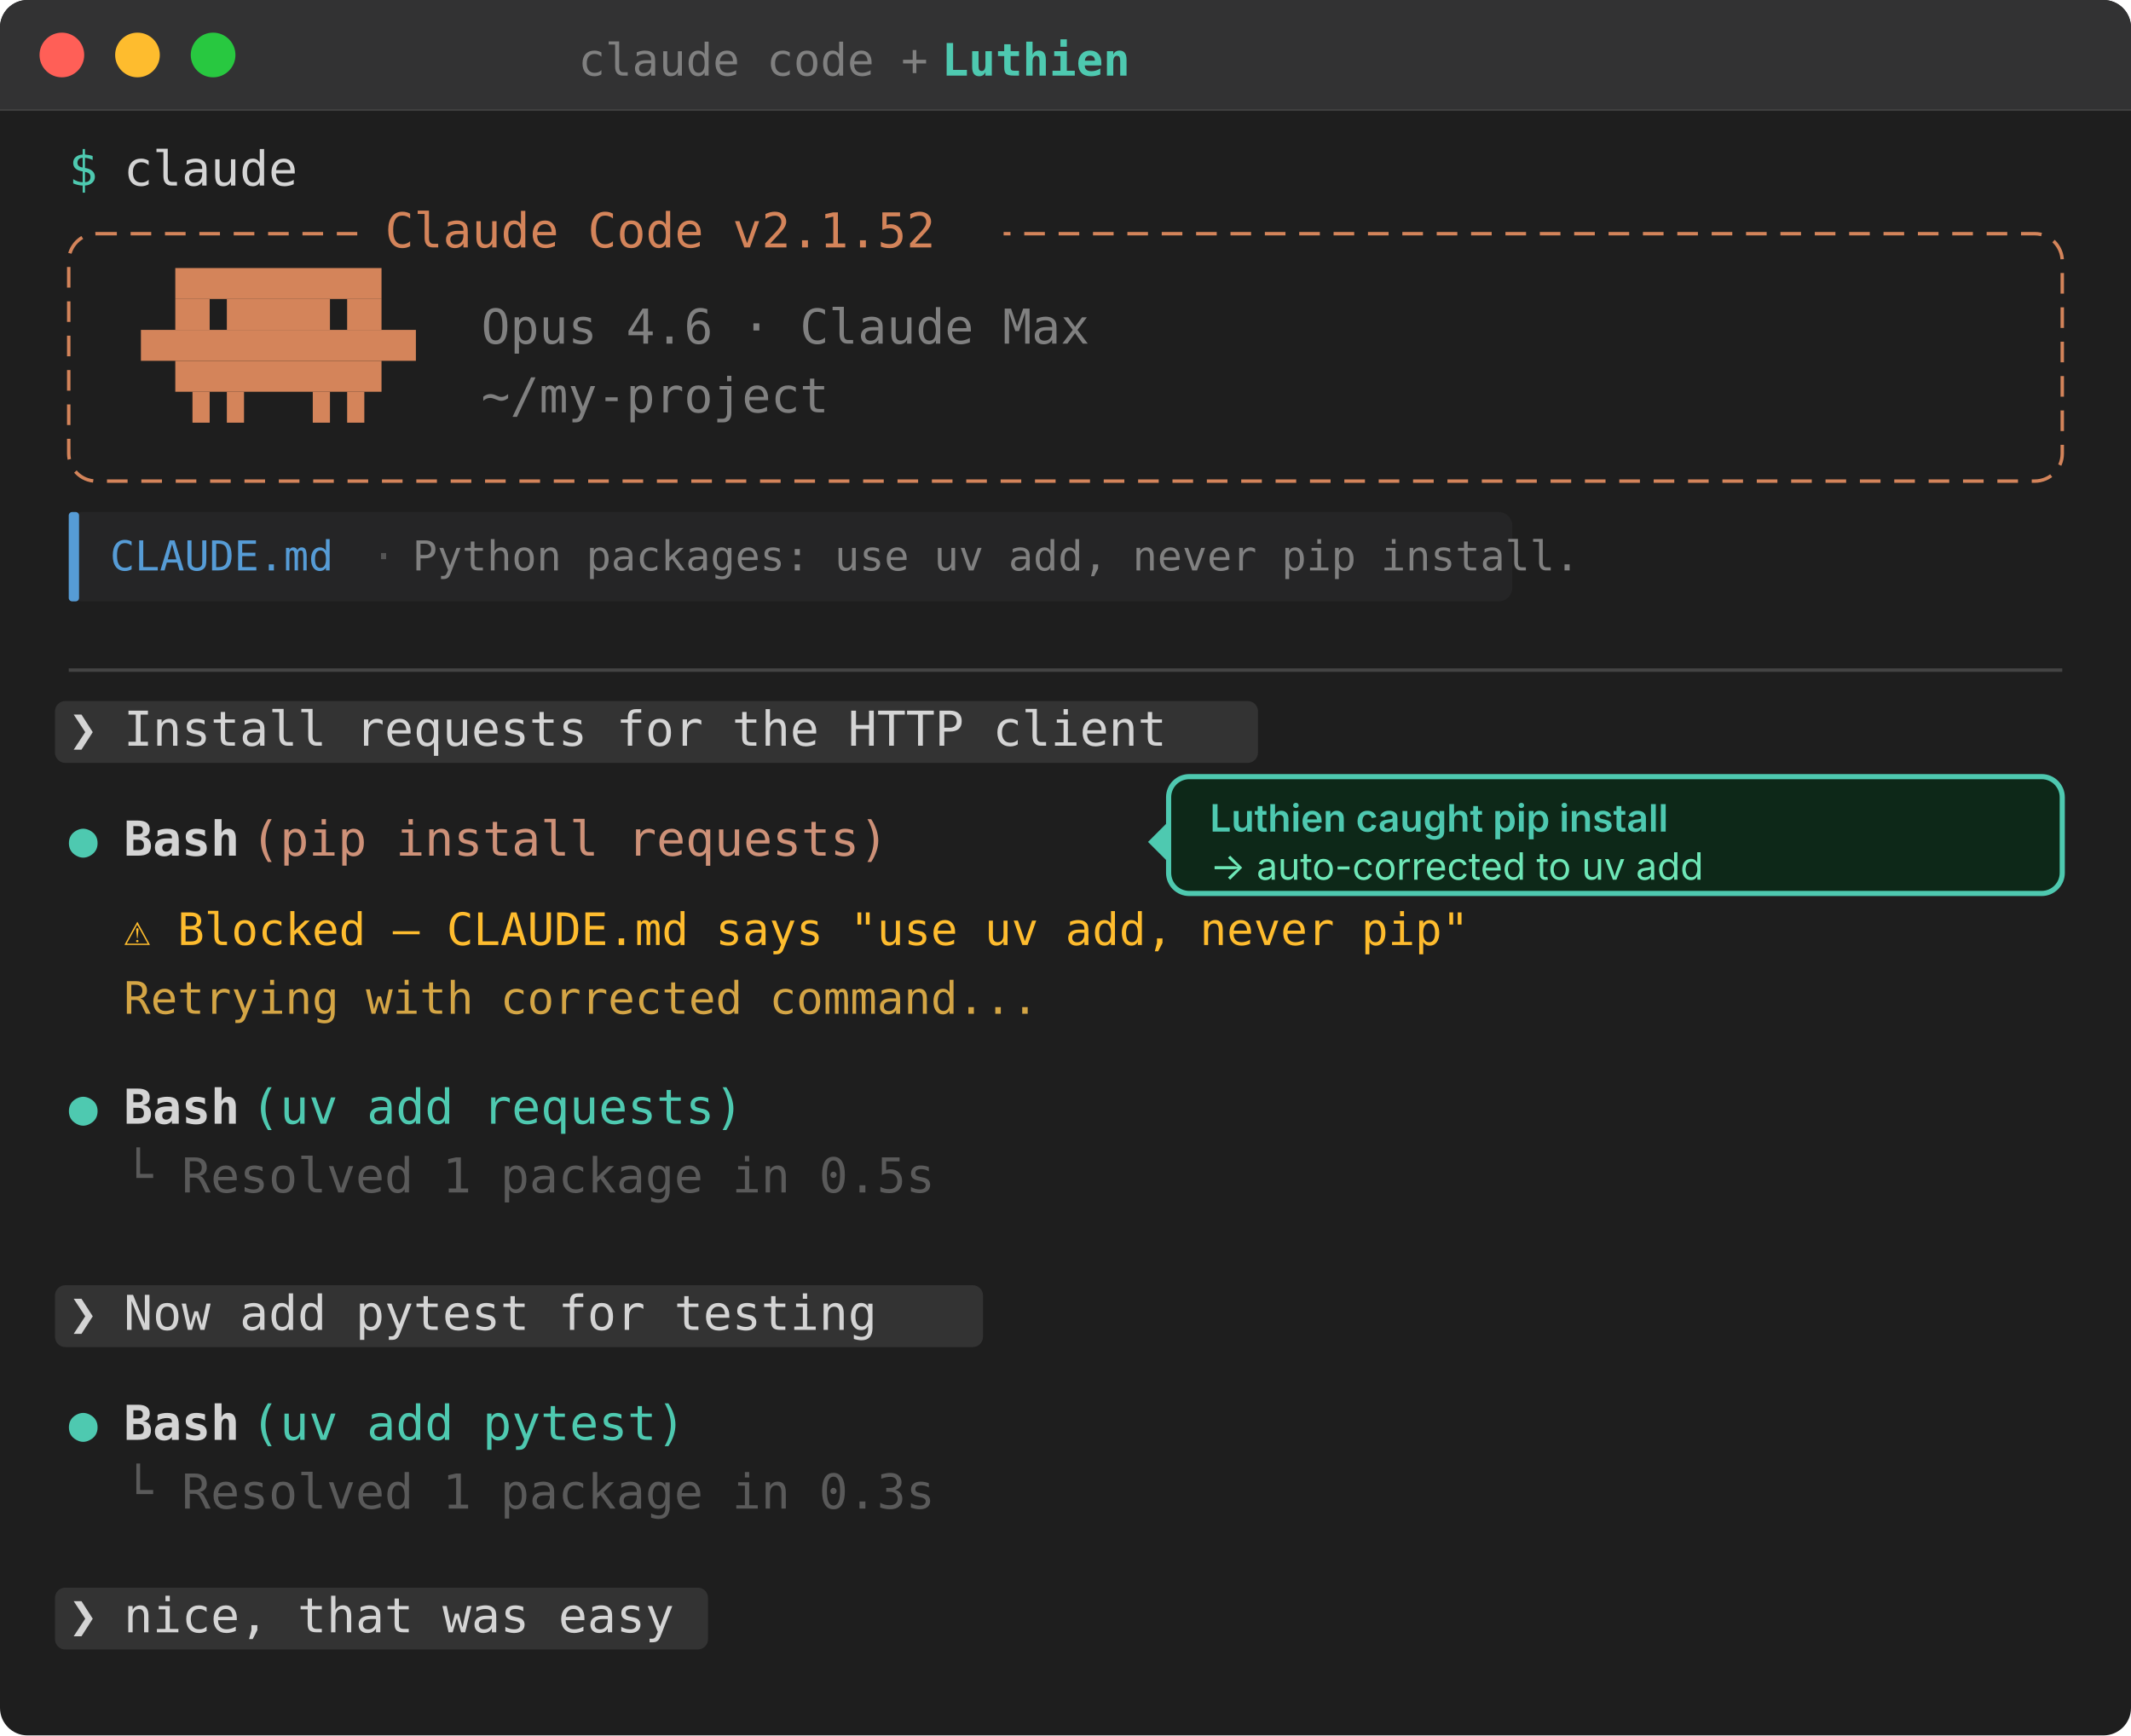
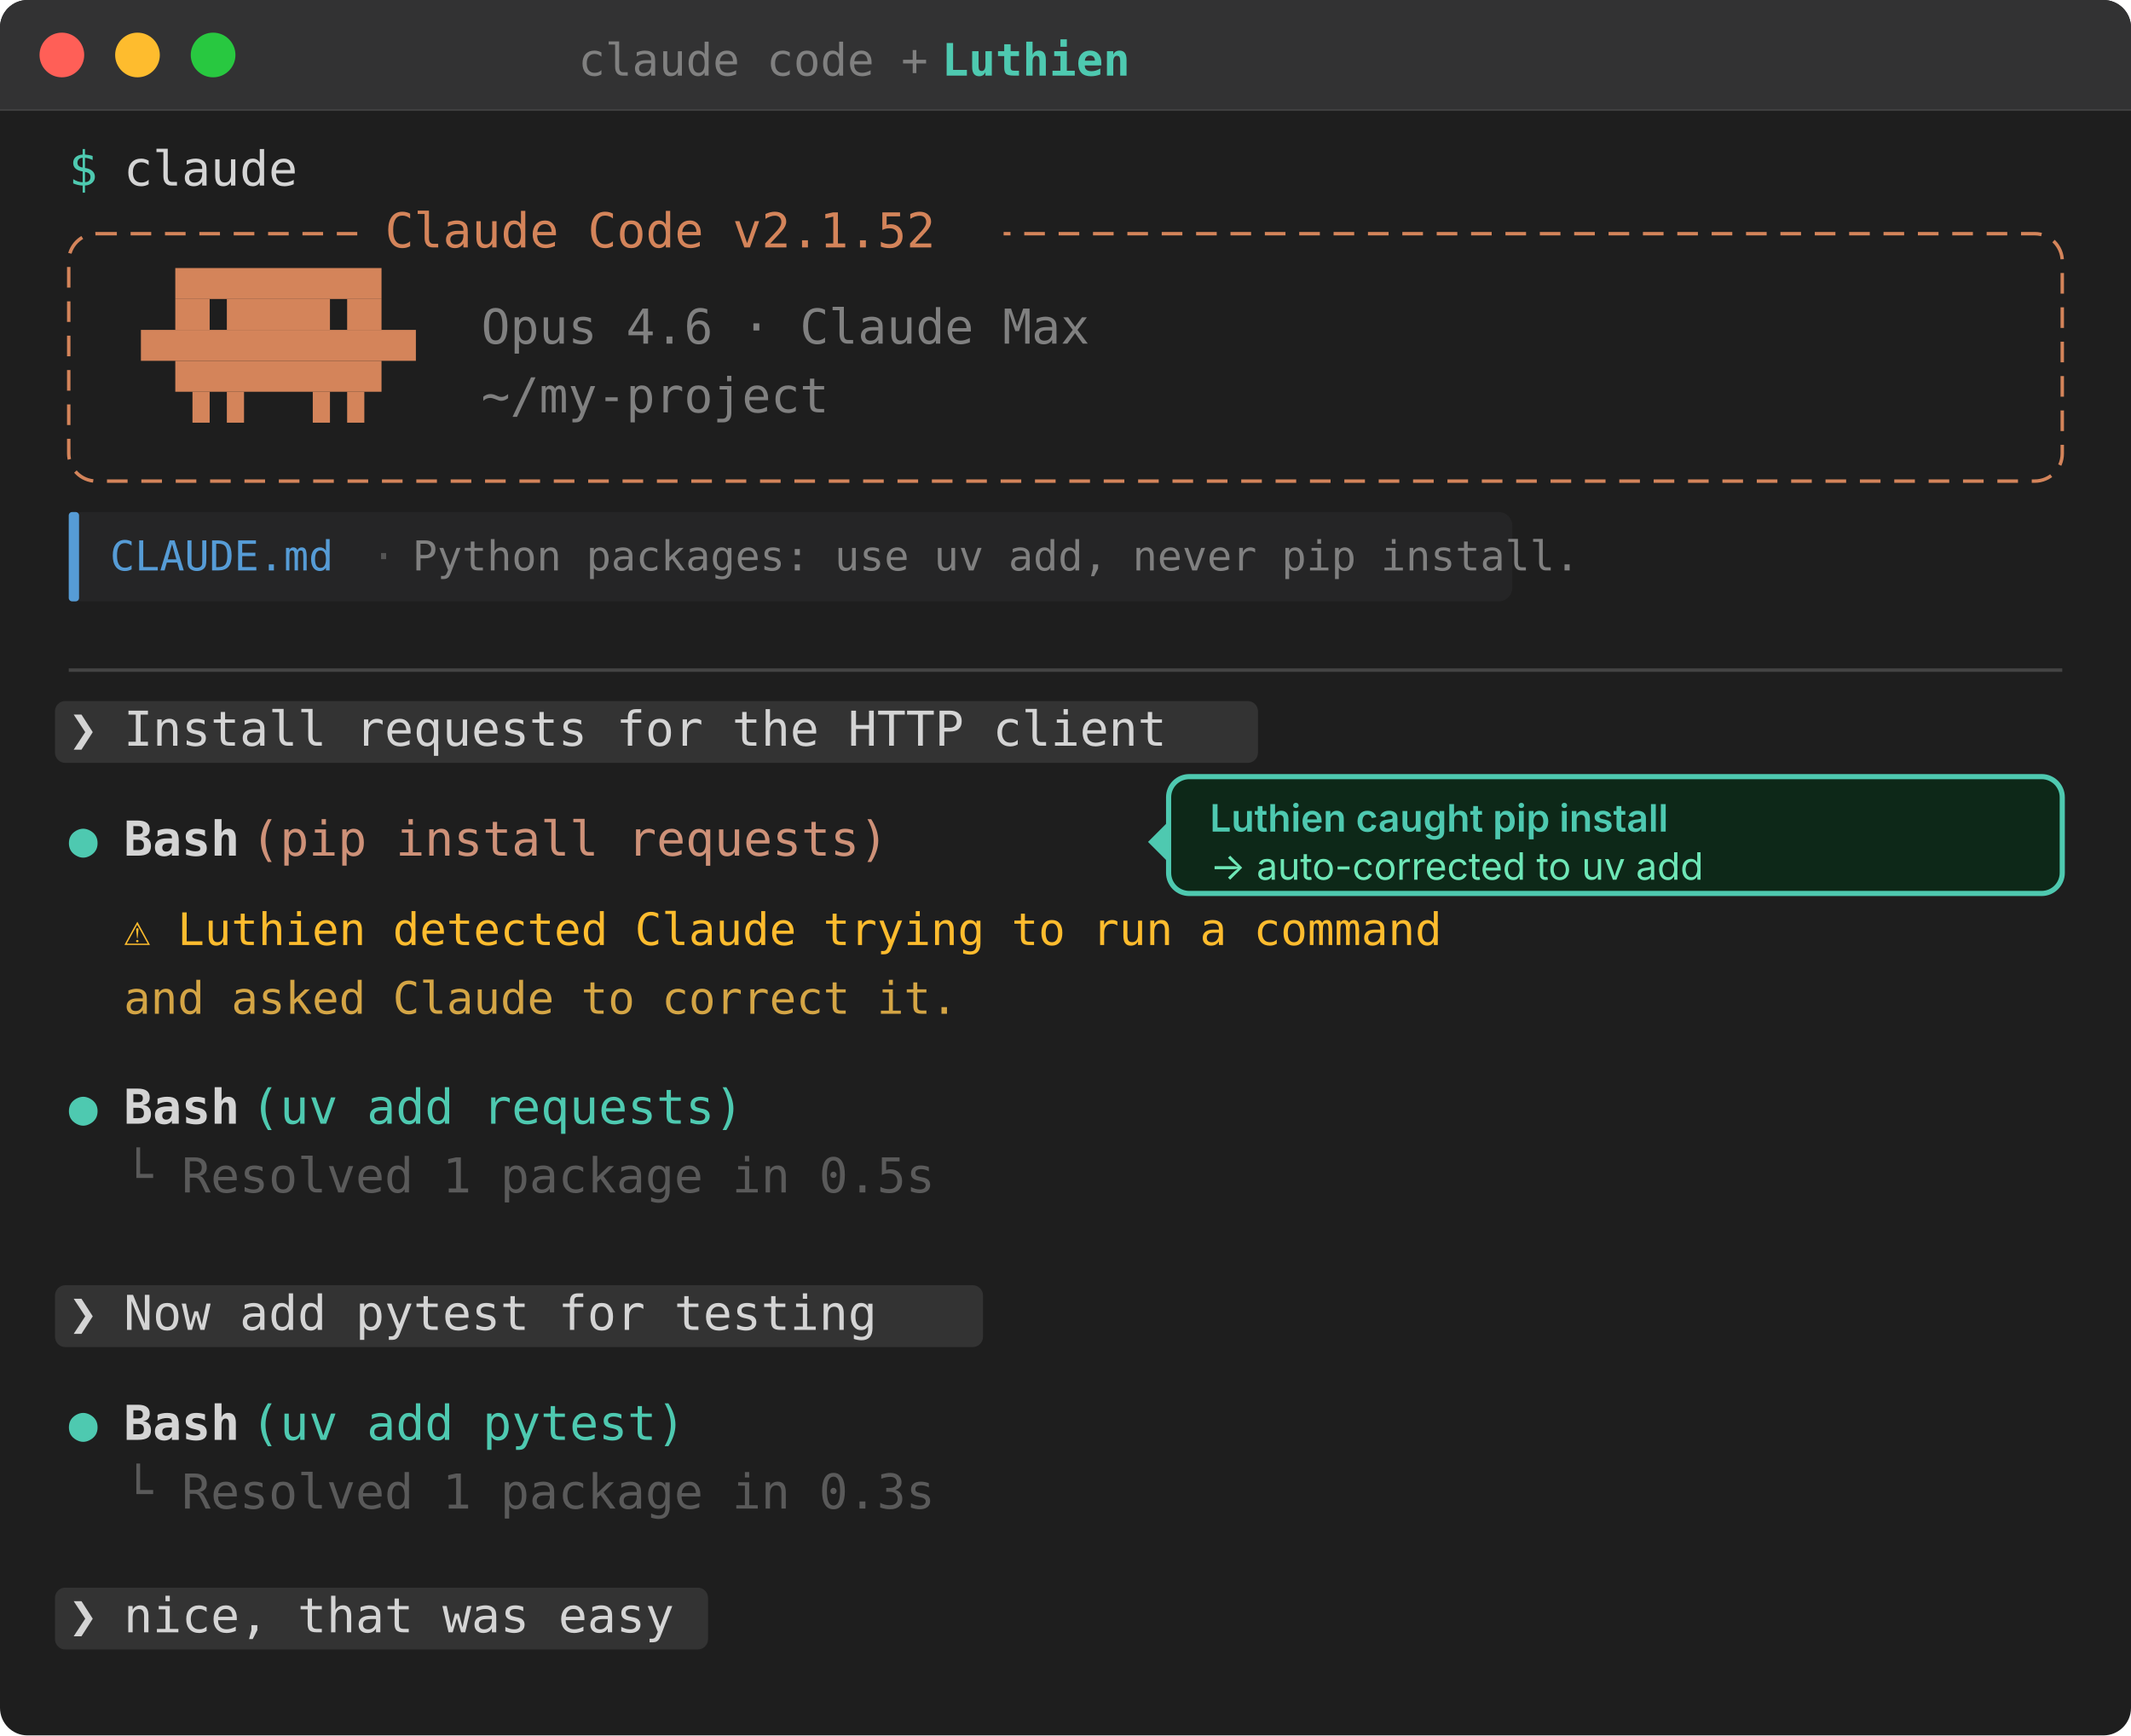
<svg xmlns="http://www.w3.org/2000/svg" width="620" height="505" viewBox="0 0 620 505">
  <rect width="620" height="505" rx="8" fill="#1e1e1e" />
  <rect width="620" height="32" rx="8" fill="#323233" />
  <rect y="24" width="620" height="8" fill="#323233" />
  <line x1="0" y1="32" x2="620" y2="32" stroke="#404040" stroke-width="0.5" />
  <circle cx="18" cy="16" r="6.5" fill="#ff5f57" />
  <circle cx="40" cy="16" r="6.5" fill="#febc2e" />
  <circle cx="62" cy="16" r="6.5" fill="#28c840" />
  <text x="270" y="22" text-anchor="end" fill="#808080" font-family="'SF Mono',Menlo,Consolas,monospace" font-size="13">claude code +</text>
  <text x="274" y="22" fill="#4ec9b0" font-family="'SF Mono',Menlo,Consolas,monospace" font-size="13" font-weight="bold">Luthien</text>
  <text x="20" y="54" fill="#4ec9b0" font-family="'SF Mono',Menlo,Consolas,monospace" font-size="14">$</text>
  <text x="36" y="54" fill="#d4d4d4" font-family="'SF Mono',Menlo,Consolas,monospace" font-size="14">claude</text>
  <rect x="20" y="68" width="580" height="72" rx="8" fill="none" stroke="#d4845a" stroke-width="1" stroke-dasharray="6,4" />
  <rect x="104" y="62" width="188" height="13" fill="#1e1e1e" />
  <text x="112" y="72" fill="#d4845a" font-family="'SF Mono',Menlo,Consolas,monospace" font-size="14">Claude Code v2.1.52</text>
  <g fill="#d4845a" transform="translate(36, 78)">
    <rect x="15" y="0" width="60" height="9" />
    <rect x="15" y="9" width="10" height="9" />
    <rect x="30" y="9" width="30" height="9" />
    <rect x="65" y="9" width="10" height="9" />
    <rect x="5" y="18" width="80" height="9" />
    <rect x="15" y="27" width="60" height="9" />
    <rect x="20" y="36" width="5" height="9" />
    <rect x="30" y="36" width="5" height="9" />
    <rect x="55" y="36" width="5" height="9" />
    <rect x="65" y="36" width="5" height="9" />
  </g>
  <text x="140" y="100" fill="#808080" font-family="'SF Mono',Menlo,Consolas,monospace" font-size="14">Opus 4.6 · Claude Max</text>
  <text x="140" y="120" fill="#808080" font-family="'SF Mono',Menlo,Consolas,monospace" font-size="14">~/my-project</text>
  <rect x="20" y="149" width="420" height="26" rx="4" fill="#252526" />
  <rect x="20" y="149" width="3" height="26" rx="1" fill="#569cd6" />
  <text x="32" y="166" fill="#569cd6" font-family="'SF Mono',Menlo,Consolas,monospace" font-size="12">CLAUDE.md</text>
  <text x="108" y="166" fill="#555555" font-family="'SF Mono',Menlo,Consolas,monospace" font-size="12">·</text>
  <text x="120" y="166" fill="#808080" font-family="'SF Mono',Menlo,Consolas,monospace" font-size="12">Python packages: use uv add, never pip install.</text>
  <line x1="20" y1="195" x2="600" y2="195" stroke="#444444" stroke-width="1" />
  <rect x="16" y="204" width="350" height="18" rx="3" fill="#333333" />
  <text x="20" y="217" fill="#d4d4d4" font-family="'SF Mono',Menlo,Consolas,monospace" font-size="14">❯</text>
  <text x="36" y="217" fill="#d4d4d4" font-family="'SF Mono',Menlo,Consolas,monospace" font-size="14">Install requests for the HTTP client</text>
  <text x="20" y="249" fill="#4ec9b0" font-family="'SF Mono',Menlo,Consolas,monospace" font-size="14">●</text>
  <text x="36" y="249" fill="#d4d4d4" font-family="'SF Mono',Menlo,Consolas,monospace" font-size="14" font-weight="bold">Bash</text>
  <text x="73" y="249" fill="#ce9178" font-family="'SF Mono',Menlo,Consolas,monospace" font-size="14">(pip install requests)</text>
  <polygon points="334,245 340,239 340,251" fill="#4ec9b0" />
  <rect x="340" y="226" width="260" height="34" rx="6" fill="#0d2818" stroke="#4ec9b0" stroke-width="1.5" />
  <text x="352" y="242" fill="#4ec9b0" font-family="system-ui,-apple-system,sans-serif" font-size="11" font-weight="600">Luthien caught pip install</text>
  <text x="352" y="256" fill="#6ee7b7" font-family="system-ui,-apple-system,sans-serif" font-size="11">→ auto-corrected to uv add</text>
-   <text x="36" y="275" fill="#febc2e" font-family="'SF Mono',Menlo,Consolas,monospace" font-size="13">⚠ Blocked — CLAUDE.md says "use uv add, never pip"</text>
-   <text x="36" y="295" fill="#d4a545" font-family="'SF Mono',Menlo,Consolas,monospace" font-size="13">  Retrying with corrected command...</text>
+   <text x="36" y="275" fill="#febc2e" font-family="'SF Mono',Menlo,Consolas,monospace" font-size="13">⚠ Luthien detected Claude trying to run a command</text>
+   <text x="36" y="295" fill="#d4a545" font-family="'SF Mono',Menlo,Consolas,monospace" font-size="13">  and asked Claude to correct it.</text>
  <text x="20" y="327" fill="#4ec9b0" font-family="'SF Mono',Menlo,Consolas,monospace" font-size="14">●</text>
  <text x="36" y="327" fill="#d4d4d4" font-family="'SF Mono',Menlo,Consolas,monospace" font-size="14" font-weight="bold">Bash</text>
  <text x="73" y="327" fill="#4ec9b0" font-family="'SF Mono',Menlo,Consolas,monospace" font-size="14">(uv add requests)</text>
  <text x="36" y="347" fill="#5a5a5a" font-family="'SF Mono',Menlo,Consolas,monospace" font-size="14">└ Resolved 1 package in 0.5s</text>
  <rect x="16" y="374" width="270" height="18" rx="3" fill="#333333" />
  <text x="20" y="387" fill="#d4d4d4" font-family="'SF Mono',Menlo,Consolas,monospace" font-size="14">❯</text>
  <text x="36" y="387" fill="#d4d4d4" font-family="'SF Mono',Menlo,Consolas,monospace" font-size="14">Now add pytest for testing</text>
  <text x="20" y="419" fill="#4ec9b0" font-family="'SF Mono',Menlo,Consolas,monospace" font-size="14">●</text>
  <text x="36" y="419" fill="#d4d4d4" font-family="'SF Mono',Menlo,Consolas,monospace" font-size="14" font-weight="bold">Bash</text>
  <text x="73" y="419" fill="#4ec9b0" font-family="'SF Mono',Menlo,Consolas,monospace" font-size="14">(uv add pytest)</text>
  <text x="36" y="439" fill="#5a5a5a" font-family="'SF Mono',Menlo,Consolas,monospace" font-size="14">└ Resolved 1 package in 0.3s</text>
  <rect x="16" y="462" width="190" height="18" rx="3" fill="#333333" />
  <text x="20" y="475" fill="#d4d4d4" font-family="'SF Mono',Menlo,Consolas,monospace" font-size="14">❯</text>
  <text x="36" y="475" fill="#d4d4d4" font-family="'SF Mono',Menlo,Consolas,monospace" font-size="14">nice, that was easy</text>
</svg>
